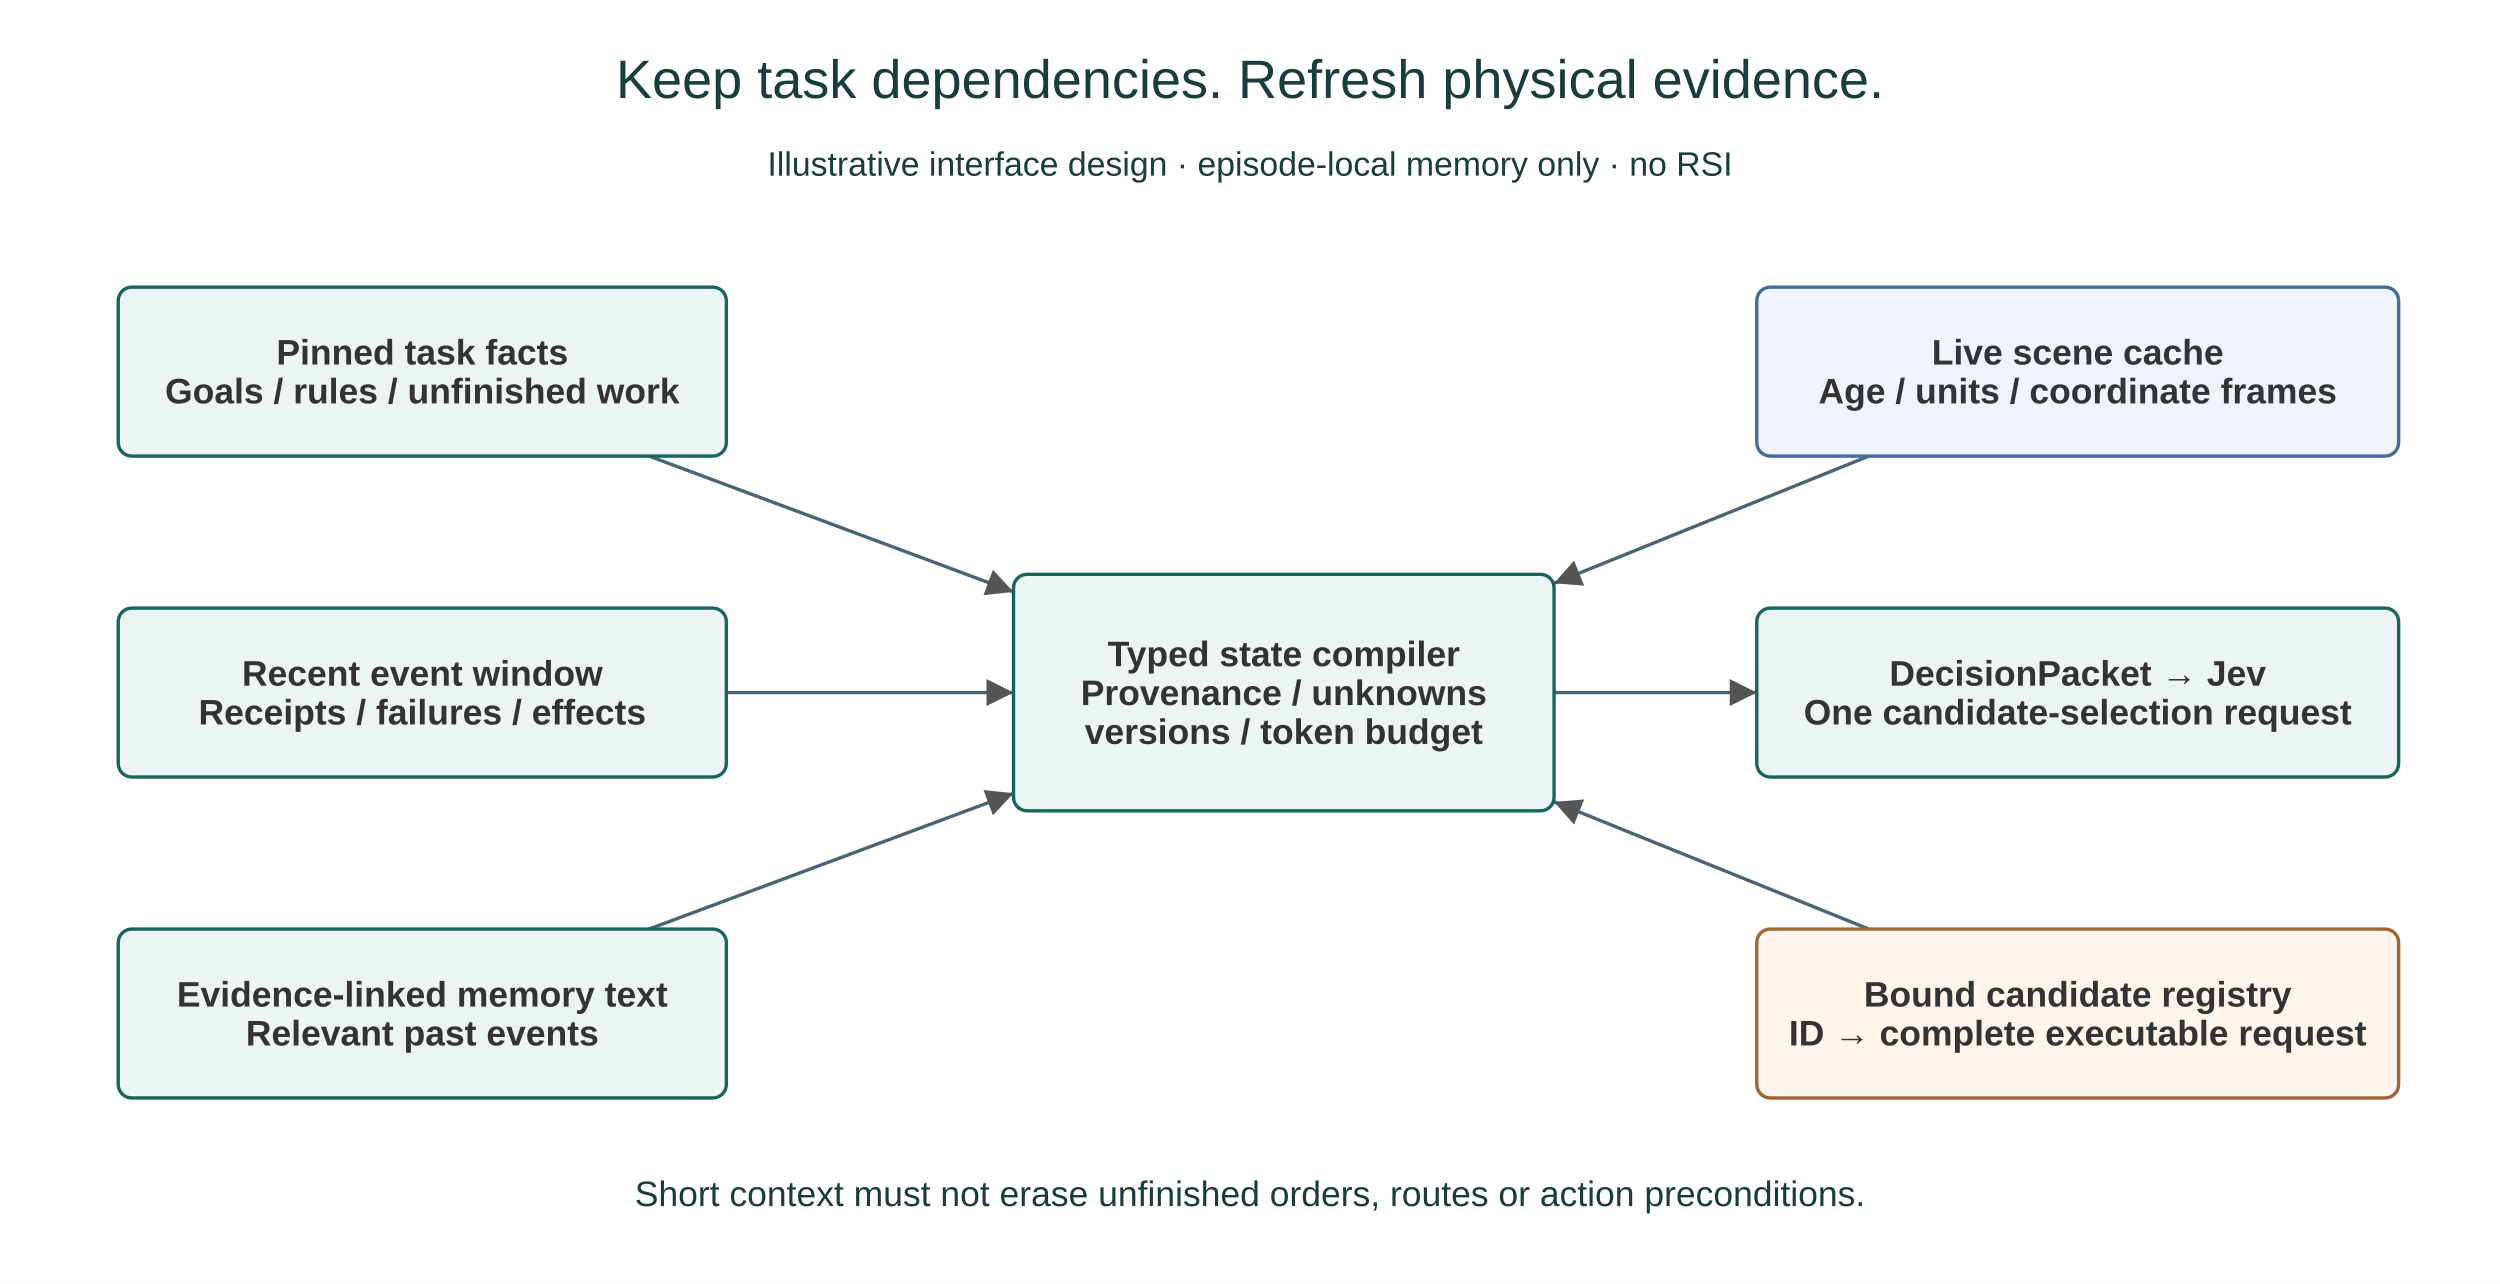
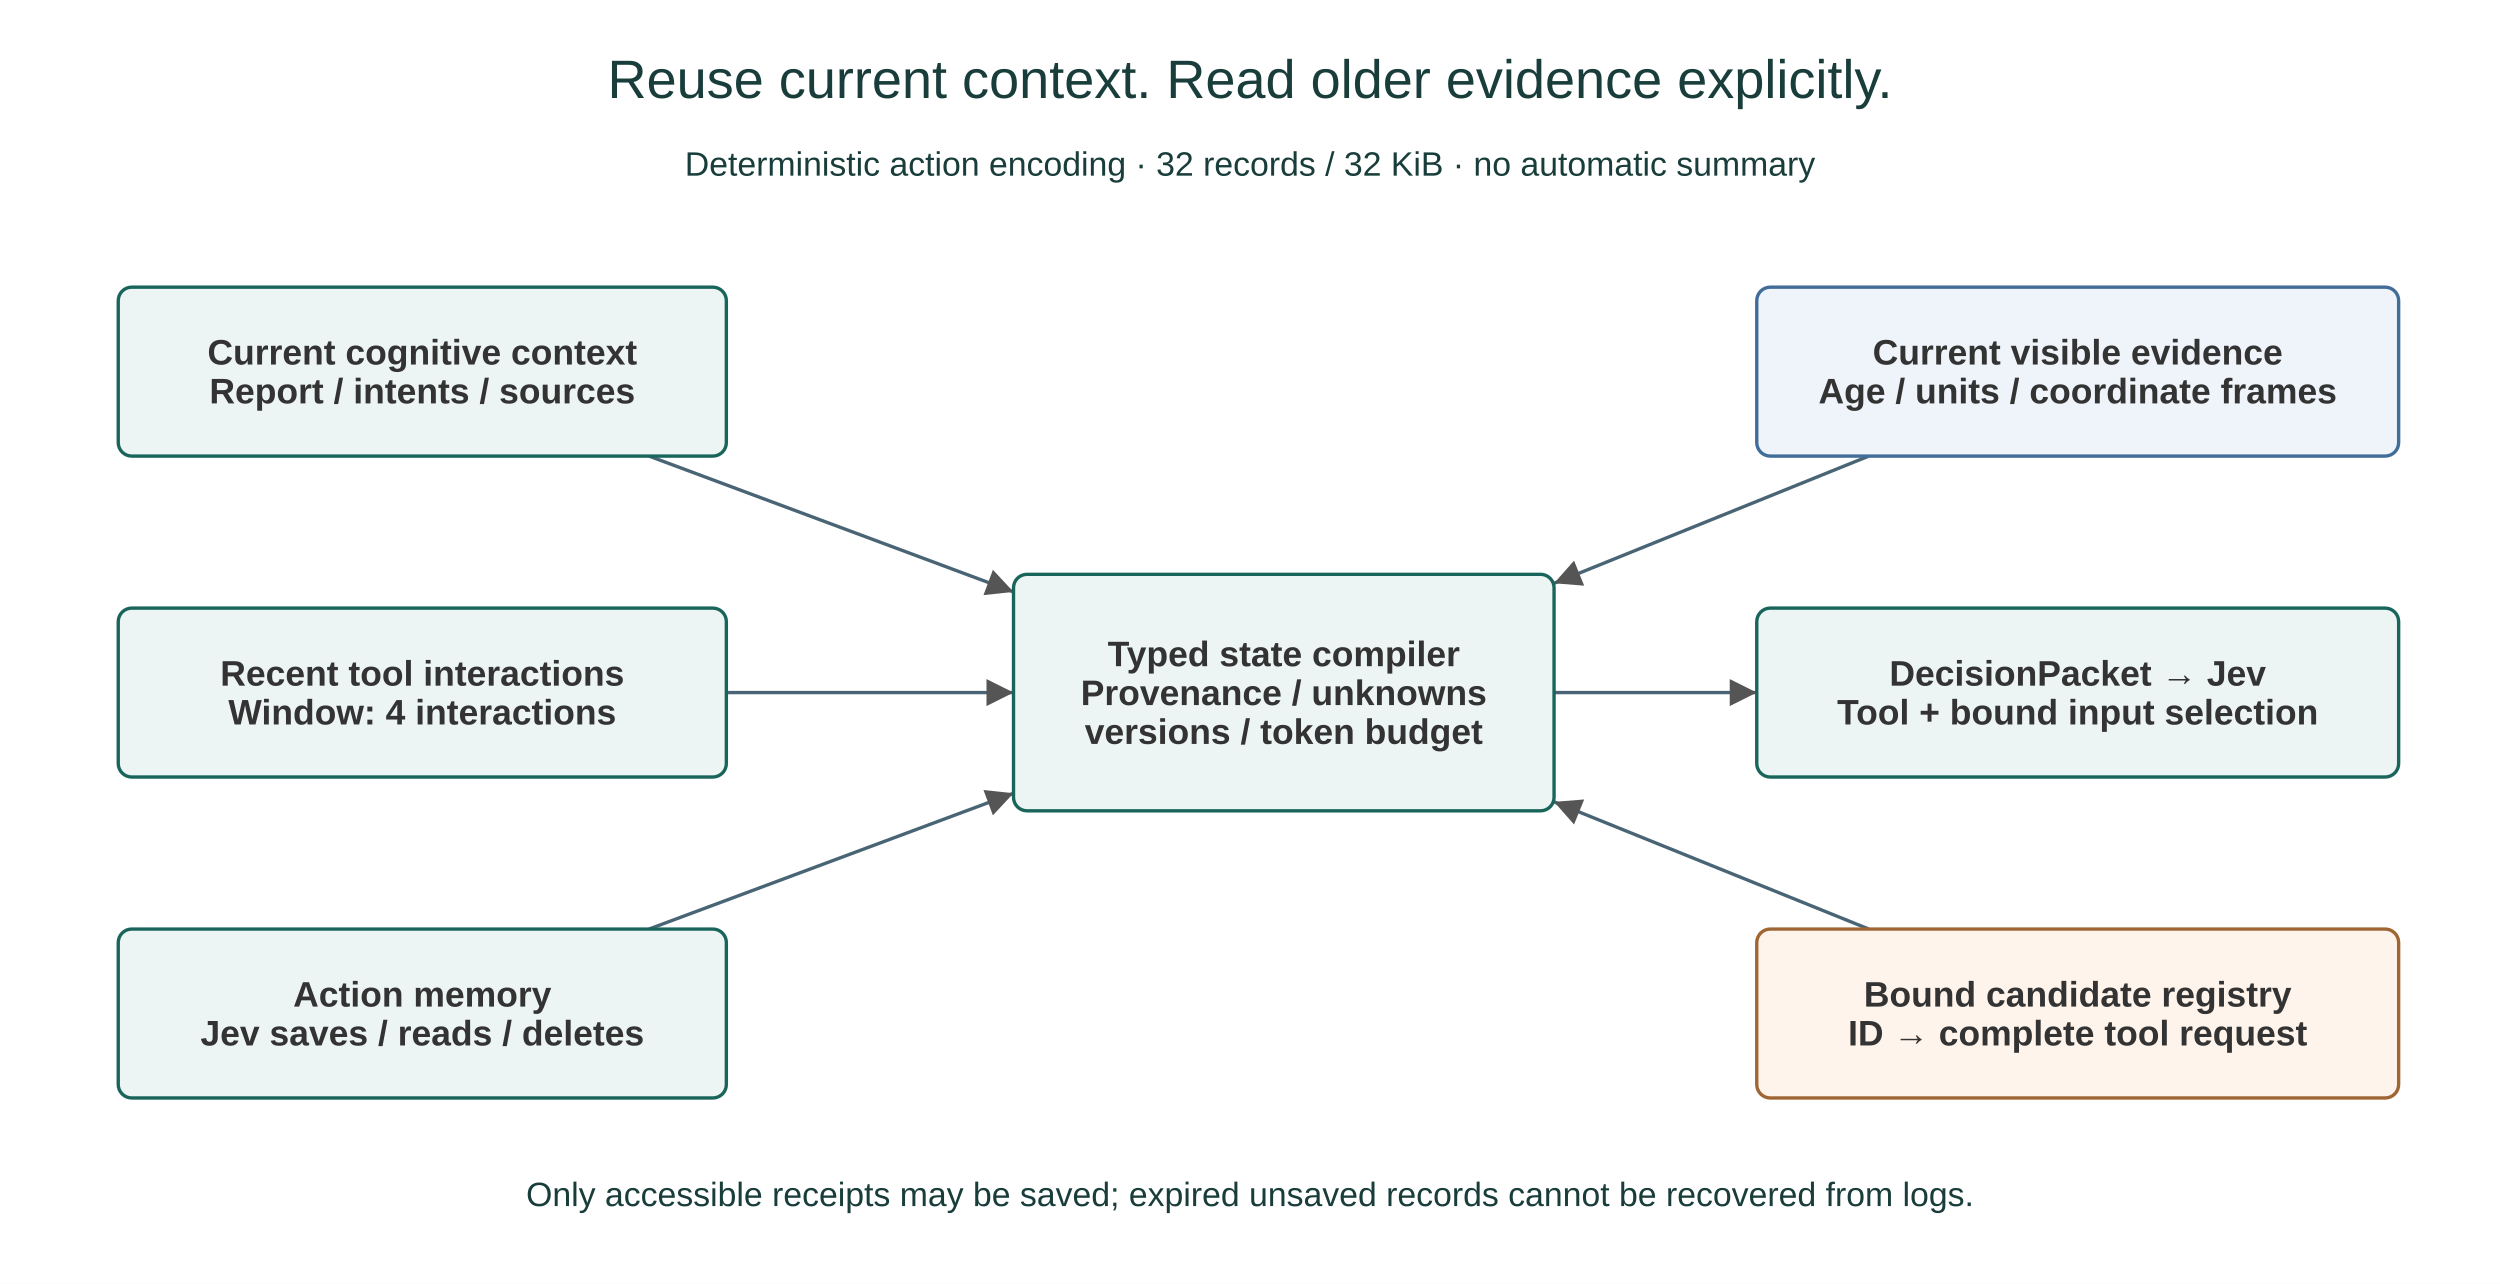
<svg xmlns="http://www.w3.org/2000/svg" viewBox="0 0 1480 760" width="1480" height="760" font-family="Arial, sans-serif">
  <rect width="1480" height="760" fill="#FFFFFF" />
  <defs>
    <marker id="arrow-default" markerWidth="10" markerHeight="10" refX="8" refY="4" orient="auto" markerUnits="strokeWidth">
      <polygon points="0 0, 8 4, 0 8" fill="#555555" />
    </marker>
    <marker id="arrow-c0" markerWidth="10" markerHeight="10" refX="8" refY="4" orient="auto" markerUnits="strokeWidth">
      <polygon points="0 0, 8 4, 0 8" fill="#2563EB" />
    </marker>
    <marker id="arrow-c1" markerWidth="10" markerHeight="10" refX="8" refY="4" orient="auto" markerUnits="strokeWidth">
      <polygon points="0 0, 8 4, 0 8" fill="#10B981" />
    </marker>
    <marker id="arrow-c2" markerWidth="10" markerHeight="10" refX="8" refY="4" orient="auto" markerUnits="strokeWidth">
      <polygon points="0 0, 8 4, 0 8" fill="#7C3AED" />
    </marker>
    <marker id="arrow-c3" markerWidth="10" markerHeight="10" refX="8" refY="4" orient="auto" markerUnits="strokeWidth">
      <polygon points="0 0, 8 4, 0 8" fill="#EA580C" />
    </marker>
    <marker id="arrow-c4" markerWidth="10" markerHeight="10" refX="8" refY="4" orient="auto" markerUnits="strokeWidth">
      <polygon points="0 0, 8 4, 0 8" fill="#C62828" />
    </marker>
    <marker id="arrow-c5" markerWidth="10" markerHeight="10" refX="8" refY="4" orient="auto" markerUnits="strokeWidth">
      <polygon points="0 0, 8 4, 0 8" fill="#0D47A1" />
    </marker>
    <marker id="arrow-c6" markerWidth="10" markerHeight="10" refX="8" refY="4" orient="auto" markerUnits="strokeWidth">
      <polygon points="0 0, 8 4, 0 8" fill="#1B5E20" />
    </marker>
    <marker id="arrow-c7" markerWidth="10" markerHeight="10" refX="8" refY="4" orient="auto" markerUnits="strokeWidth">
      <polygon points="0 0, 8 4, 0 8" fill="#4A148C" />
    </marker>
    <marker id="arrow-c8" markerWidth="10" markerHeight="10" refX="8" refY="4" orient="auto" markerUnits="strokeWidth">
      <polygon points="0 0, 8 4, 0 8" fill="#BF360C" />
    </marker>
    <marker id="arrow-c9" markerWidth="10" markerHeight="10" refX="8" refY="4" orient="auto" markerUnits="strokeWidth">
      <polygon points="0 0, 8 4, 0 8" fill="#37474F" />
    </marker>
  </defs>
  <path d="M 384.2,270.0 L 600.0,350.4" stroke="#496575" stroke-width="2" fill="none" marker-end="url(#arrow-default)" />
  <path d="M 430.0,410.0 L 600.0,410.0" stroke="#496575" stroke-width="2" fill="none" marker-end="url(#arrow-default)" />
  <path d="M 384.2,550.0 L 600.0,469.6" stroke="#496575" stroke-width="2" fill="none" marker-end="url(#arrow-default)" />
  <path d="M 1106.3,270.0 L 920.0,345.3" stroke="#496575" stroke-width="2" fill="none" marker-end="url(#arrow-default)" />
  <path d="M 1106.3,550.0 L 920.0,474.7" stroke="#496575" stroke-width="2" fill="none" marker-end="url(#arrow-default)" />
  <path d="M 920.0,410.0 L 1040.0,410.0" stroke="#496575" stroke-width="2" fill="none" marker-end="url(#arrow-default)" />
  <rect x="70.0" y="170.0" width="360.0" height="100.0" fill="#EDF5F4" stroke="#19655B" stroke-width="2" rx="8" />
-   <text x="250.0" y="215.8" font-size="21" fill="#333333" text-anchor="middle" font-weight="bold">Pinned task facts</text>
-   <text x="250.0" y="238.8" font-size="21" fill="#333333" text-anchor="middle" font-weight="bold">Goals / rules / unfinished work</text>
+   <text x="250.0" y="215.8" font-size="21" fill="#333333" text-anchor="middle" font-weight="bold">Current cognitive context</text>
+   <text x="250.0" y="238.8" font-size="21" fill="#333333" text-anchor="middle" font-weight="bold">Report / intents / sources</text>
  <rect x="70.0" y="360.0" width="360.0" height="100.0" fill="#EDF5F4" stroke="#19655B" stroke-width="2" rx="8" />
-   <text x="250.0" y="405.9" font-size="21" fill="#333333" text-anchor="middle" font-weight="bold">Recent event window</text>
-   <text x="250.0" y="428.9" font-size="21" fill="#333333" text-anchor="middle" font-weight="bold">Receipts / failures / effects</text>
+   <text x="250.0" y="405.9" font-size="21" fill="#333333" text-anchor="middle" font-weight="bold">Recent tool interactions</text>
+   <text x="250.0" y="428.9" font-size="21" fill="#333333" text-anchor="middle" font-weight="bold">Window: 4 interactions</text>
  <rect x="70.0" y="550.0" width="360.0" height="100.0" fill="#EDF5F4" stroke="#19655B" stroke-width="2" rx="8" />
-   <text x="250.0" y="595.9" font-size="21" fill="#333333" text-anchor="middle" font-weight="bold">Evidence-linked memory text</text>
-   <text x="250.0" y="618.9" font-size="21" fill="#333333" text-anchor="middle" font-weight="bold">Relevant past events</text>
+   <text x="250.0" y="595.9" font-size="21" fill="#333333" text-anchor="middle" font-weight="bold">Action memory</text>
+   <text x="250.0" y="618.9" font-size="21" fill="#333333" text-anchor="middle" font-weight="bold">Jev saves / reads / deletes</text>
  <rect x="600.0" y="340.0" width="320.0" height="140.0" fill="#EDF5F4" stroke="#19655B" stroke-width="2" rx="8" />
  <text x="760.0" y="394.4" font-size="21" fill="#333333" text-anchor="middle" font-weight="bold">Typed state compiler</text>
  <text x="760.0" y="417.4" font-size="21" fill="#333333" text-anchor="middle" font-weight="bold">Provenance / unknowns</text>
  <text x="760.0" y="440.4" font-size="21" fill="#333333" text-anchor="middle" font-weight="bold">versions / token budget</text>
  <rect x="1040.0" y="170.0" width="380.0" height="100.0" fill="#EFF4FA" stroke="#426D98" stroke-width="2" rx="8" />
-   <text x="1230.0" y="215.8" font-size="21" fill="#333333" text-anchor="middle" font-weight="bold">Live scene cache</text>
+   <text x="1230.0" y="215.8" font-size="21" fill="#333333" text-anchor="middle" font-weight="bold">Current visible evidence</text>
  <text x="1230.0" y="238.8" font-size="21" fill="#333333" text-anchor="middle" font-weight="bold">Age / units / coordinate frames</text>
  <rect x="1040.0" y="360.0" width="380.0" height="100.0" fill="#EDF5F4" stroke="#19655B" stroke-width="2" rx="8" />
  <text x="1230.0" y="405.9" font-size="21" fill="#333333" text-anchor="middle" font-weight="bold">DecisionPacket → Jev</text>
-   <text x="1230.0" y="428.9" font-size="21" fill="#333333" text-anchor="middle" font-weight="bold">One candidate-selection request</text>
+   <text x="1230.0" y="428.9" font-size="21" fill="#333333" text-anchor="middle" font-weight="bold">Tool + bound input selection</text>
  <rect x="1040.0" y="550.0" width="380.0" height="100.0" fill="#FFF4EB" stroke="#9F6634" stroke-width="2" rx="8" />
  <text x="1230.0" y="595.9" font-size="21" fill="#333333" text-anchor="middle" font-weight="bold">Bound candidate registry</text>
-   <text x="1230.0" y="618.9" font-size="21" fill="#333333" text-anchor="middle" font-weight="bold">ID → complete executable request</text>
-   <text x="740.0" y="58.0" font-size="32" fill="#193D3A" text-anchor="middle">Keep task dependencies. Refresh physical evidence.</text>
-   <text x="740.0" y="104.0" font-size="20" fill="#193D3A" text-anchor="middle">Illustrative interface design · episode-local memory only · no RSI</text>
-   <text x="740.0" y="714.0" font-size="21" fill="#193D3A" text-anchor="middle">Short context must not erase unfinished orders, routes or action preconditions.</text>
+   <text x="1230.0" y="618.9" font-size="21" fill="#333333" text-anchor="middle" font-weight="bold">ID → complete tool request</text>
+   <text x="740.0" y="58.0" font-size="32" fill="#193D3A" text-anchor="middle">Reuse current context. Read older evidence explicitly.</text>
+   <text x="740.0" y="104.0" font-size="20" fill="#193D3A" text-anchor="middle">Deterministic action encoding · 32 records / 32 KiB · no automatic summary</text>
+   <text x="740.0" y="714.0" font-size="20" fill="#193D3A" text-anchor="middle">Only accessible receipts may be saved; expired unsaved records cannot be recovered from logs.</text>
</svg>
